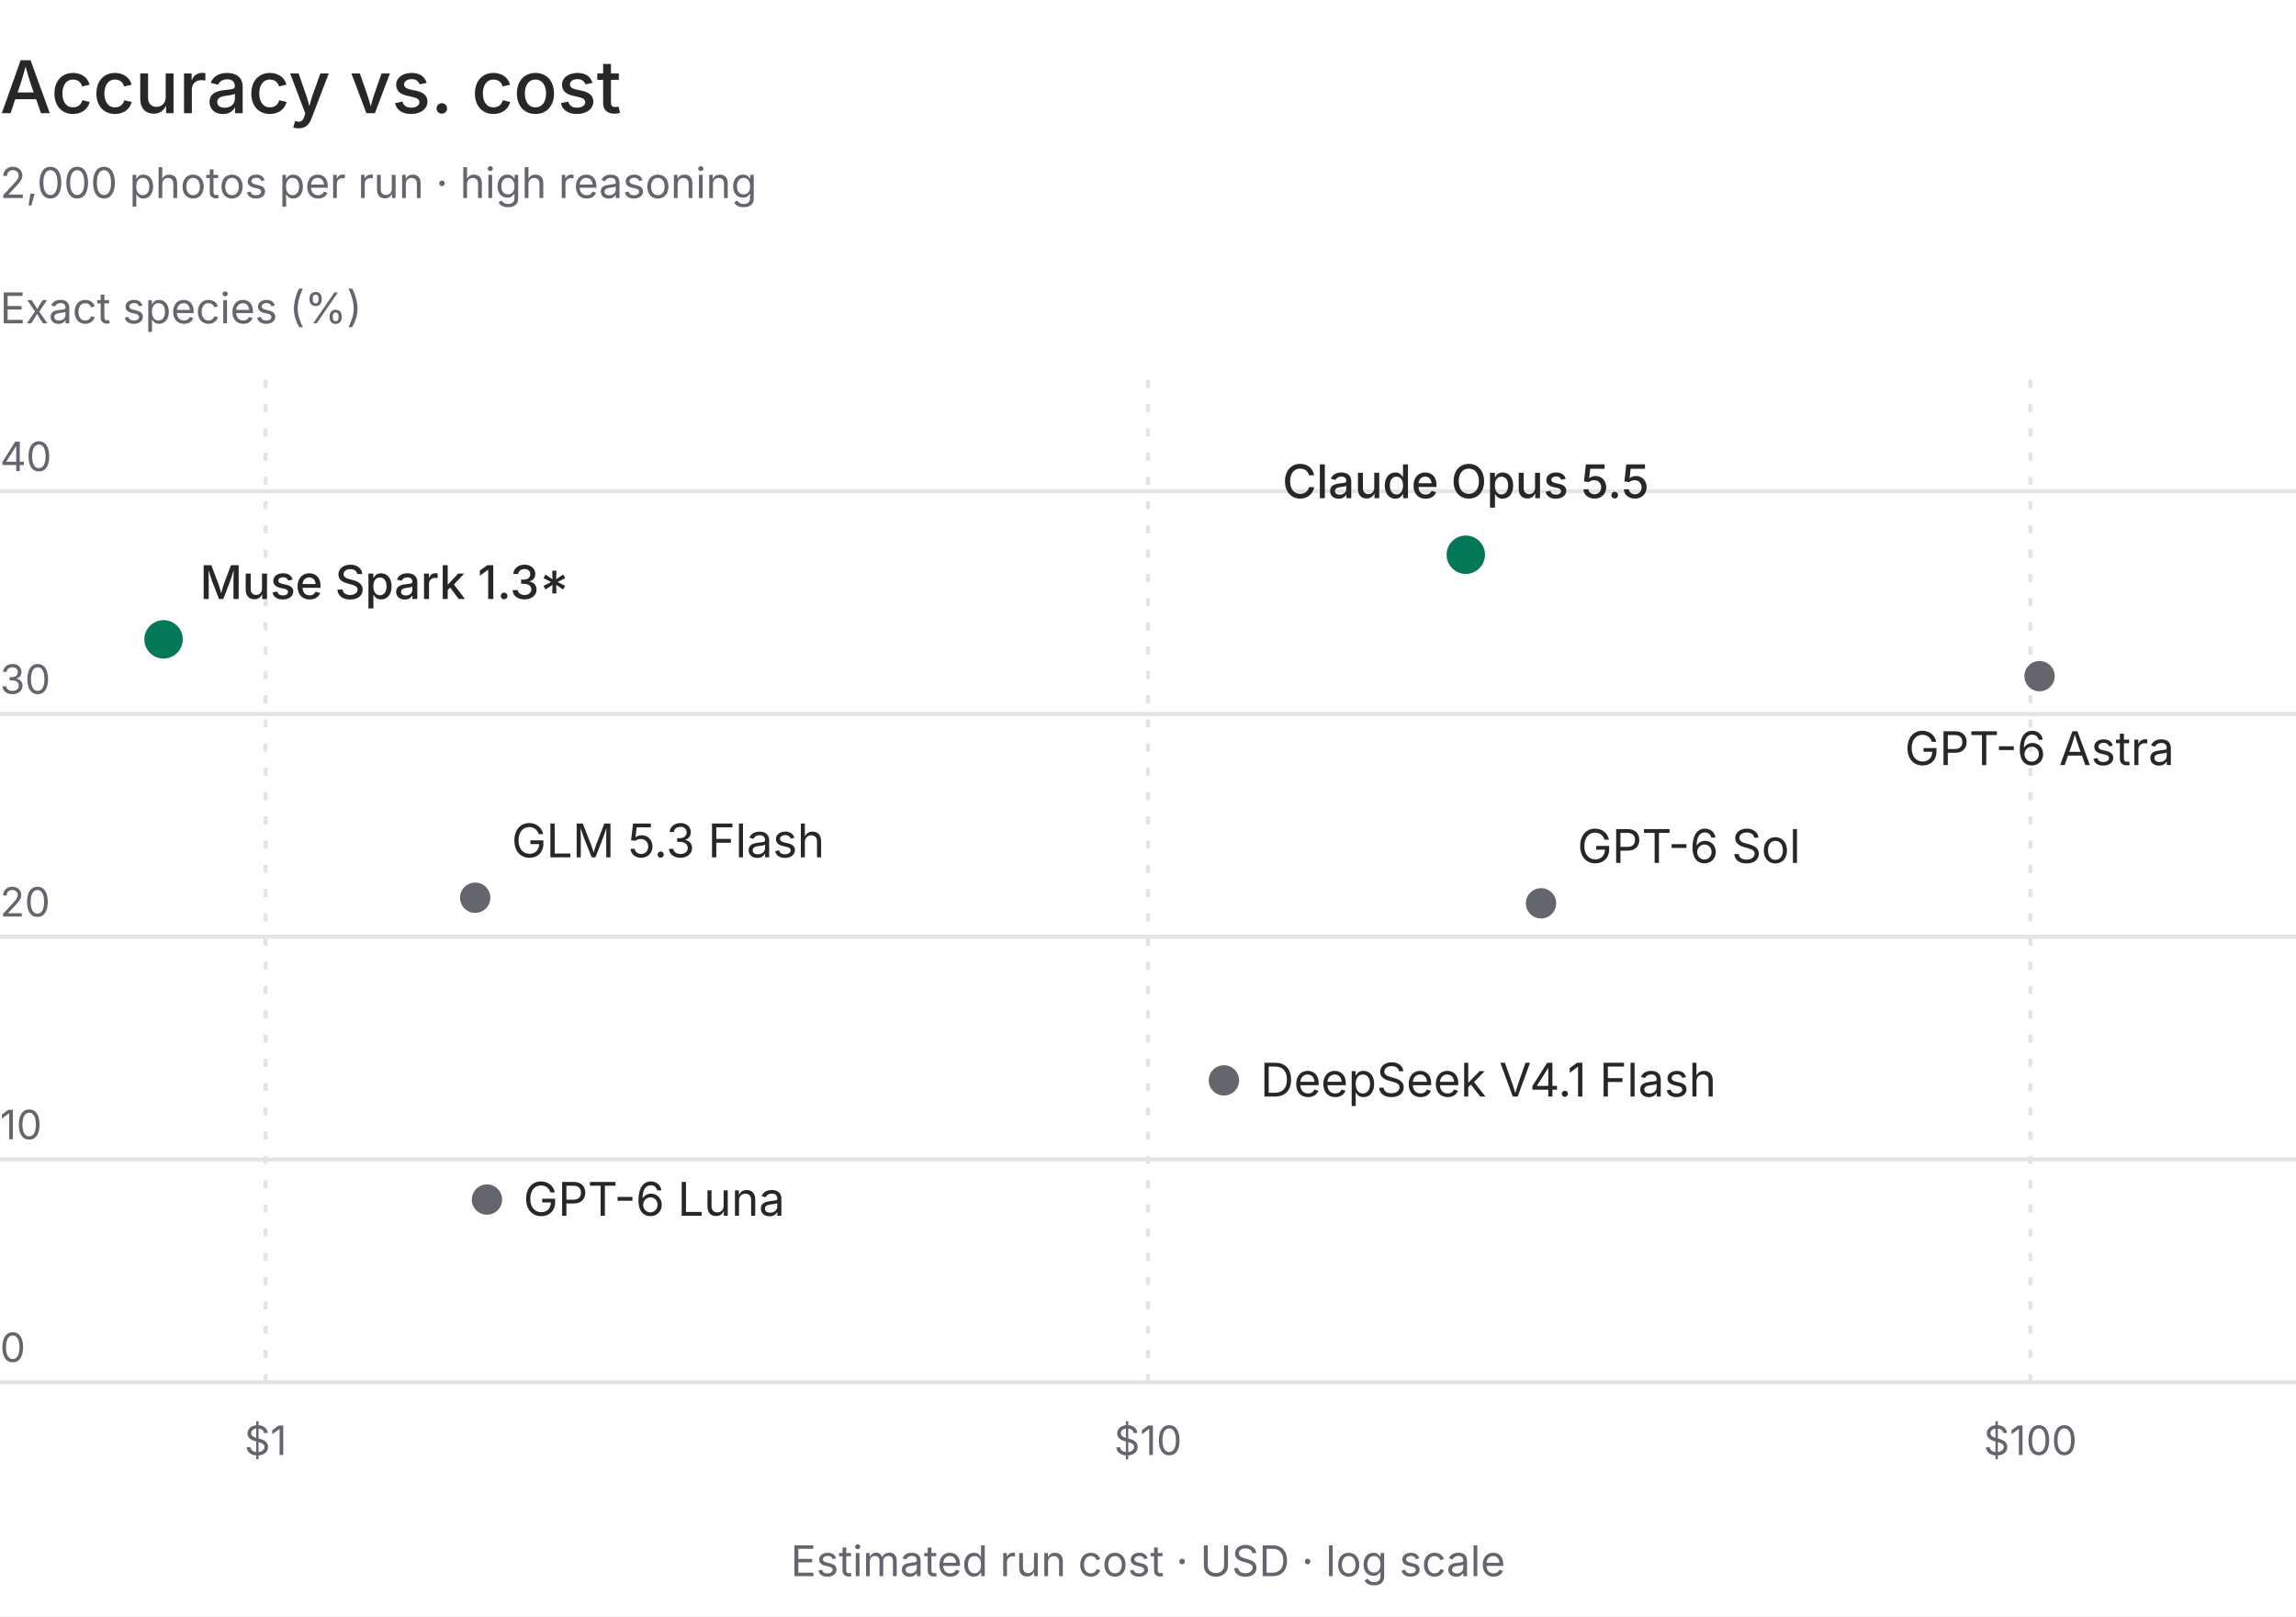
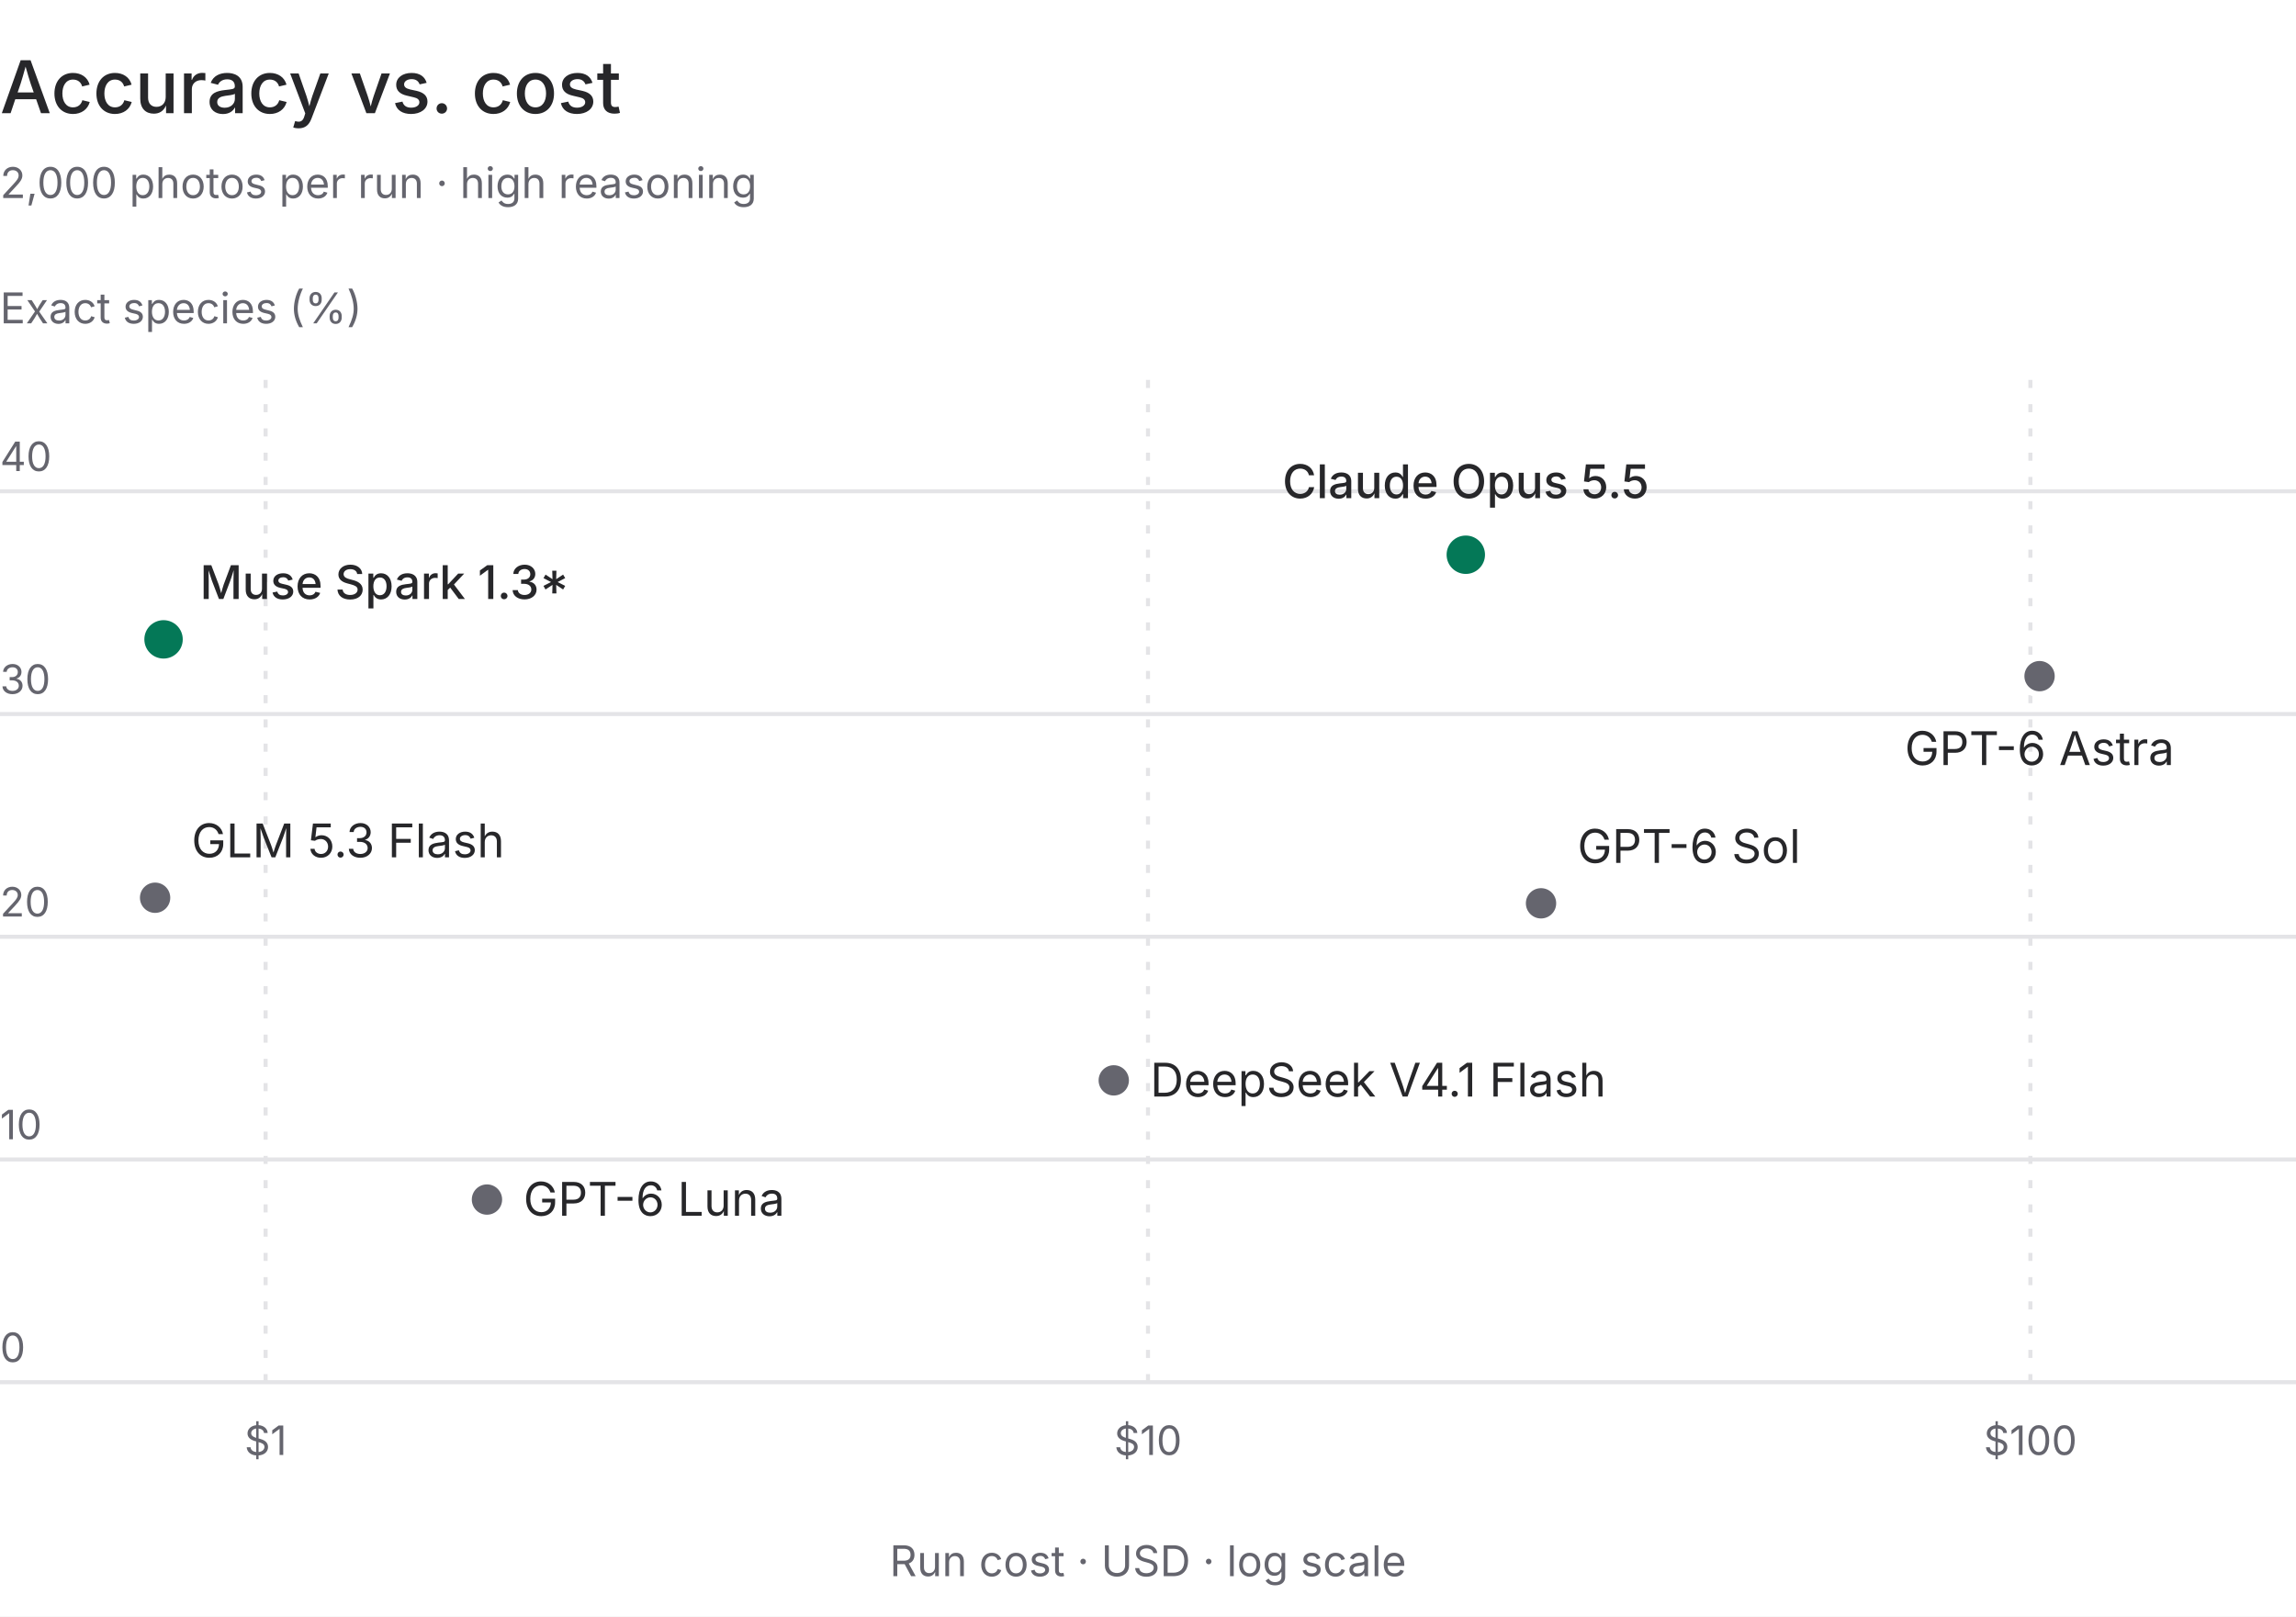
<svg xmlns="http://www.w3.org/2000/svg" width="568" height="400" viewBox="0 0 568 400" role="img" aria-labelledby="title description">
  <rect width="568" height="400" fill="#ffffff" />
  <text x="0" y="28" fill="#27272a" font-family="Inter, ui-sans-serif, system-ui, sans-serif" font-size="18" font-weight="500" text-anchor="start">Accuracy vs. cost</text>
  <text x="0" y="49" fill="#65656e" font-family="Inter, ui-sans-serif, system-ui, sans-serif" font-size="10.5" font-weight="400" text-anchor="start">2,000 photos per run · high reasoning</text>
  <text x="0" y="80" fill="#65656e" font-family="Inter, ui-sans-serif, system-ui, sans-serif" font-size="10.5" font-weight="400" text-anchor="start">Exact species (%)</text>
  <line x1="0" y1="342.00" x2="568" y2="342.00" stroke="#e4e4e7" />
  <text x="0" y="337.0" fill="#65656e" font-family="Inter, ui-sans-serif, system-ui, sans-serif" font-size="10" font-weight="400" text-anchor="start">0</text>
  <line x1="0" y1="286.89" x2="568" y2="286.89" stroke="#e4e4e7" />
  <text x="0" y="281.889" fill="#65656e" font-family="Inter, ui-sans-serif, system-ui, sans-serif" font-size="10" font-weight="400" text-anchor="start">10</text>
  <line x1="0" y1="231.78" x2="568" y2="231.78" stroke="#e4e4e7" />
  <text x="0" y="226.778" fill="#65656e" font-family="Inter, ui-sans-serif, system-ui, sans-serif" font-size="10" font-weight="400" text-anchor="start">20</text>
  <line x1="0" y1="176.67" x2="568" y2="176.67" stroke="#e4e4e7" />
  <text x="0" y="171.667" fill="#65656e" font-family="Inter, ui-sans-serif, system-ui, sans-serif" font-size="10" font-weight="400" text-anchor="start">30</text>
  <line x1="0" y1="121.56" x2="568" y2="121.56" stroke="#e4e4e7" />
  <text x="0" y="116.556" fill="#65656e" font-family="Inter, ui-sans-serif, system-ui, sans-serif" font-size="10" font-weight="400" text-anchor="start">40</text>
  <line x1="65.71" y1="94" x2="65.71" y2="342" stroke="#e4e4e7" stroke-dasharray="2 4" />
  <text x="65.711" y="360" fill="#65656e" font-family="Inter, ui-sans-serif, system-ui, sans-serif" font-size="10" font-weight="400" text-anchor="middle">$1</text>
  <line x1="284.00" y1="94" x2="284.00" y2="342" stroke="#e4e4e7" stroke-dasharray="2 4" />
  <text x="284.0" y="360" fill="#65656e" font-family="Inter, ui-sans-serif, system-ui, sans-serif" font-size="10" font-weight="400" text-anchor="middle">$10</text>
  <line x1="502.29" y1="94" x2="502.29" y2="342" stroke="#e4e4e7" stroke-dasharray="2 4" />
  <text x="502.289" y="360" fill="#65656e" font-family="Inter, ui-sans-serif, system-ui, sans-serif" font-size="10" font-weight="400" text-anchor="middle">$100</text>
  <circle cx="362.62" cy="137.26" r="5.5" fill="#047857" stroke="#ffffff" stroke-width="1.5" />
  <text x="362.622" y="123.262" fill="#27272a" font-family="Inter, ui-sans-serif, system-ui, sans-serif" font-size="11.5" font-weight="500" text-anchor="middle">Claude Opus 5.5</text>
  <circle cx="40.46" cy="158.20" r="5.5" fill="#047857" stroke="#ffffff" stroke-width="1.5" />
  <text x="49.46" y="148.204" fill="#27272a" font-family="Inter, ui-sans-serif, system-ui, sans-serif" font-size="11.5" font-weight="500" text-anchor="start">Muse Spark 1.3*</text>
  <circle cx="504.56" cy="167.30" r="4.5" fill="#65656e" stroke="#ffffff" stroke-width="1.5" />
  <text x="504.561" y="189.298" fill="#27272a" font-family="Inter, ui-sans-serif, system-ui, sans-serif" font-size="11.5" font-weight="400" text-anchor="middle">GPT-6 Astra</text>
-   <circle cx="117.56" cy="222.13" r="4.5" fill="#65656e" stroke="#ffffff" stroke-width="1.5" />
-   <text x="126.564" y="212.133" fill="#27272a" font-family="Inter, ui-sans-serif, system-ui, sans-serif" font-size="11.5" font-weight="400" text-anchor="start">GLM 5.3 Flash</text>
+   <circle cx="38.37" cy="222.13" r="4.5" fill="#65656e" stroke="#ffffff" stroke-width="1.5" />
+   <text x="47.367" y="212.133" fill="#27272a" font-family="Inter, ui-sans-serif, system-ui, sans-serif" font-size="11.5" font-weight="400" text-anchor="start">GLM 5.3 Flash</text>
  <circle cx="381.23" cy="223.51" r="4.5" fill="#65656e" stroke="#ffffff" stroke-width="1.5" />
  <text x="390.228" y="213.511" fill="#27272a" font-family="Inter, ui-sans-serif, system-ui, sans-serif" font-size="11.5" font-weight="400" text-anchor="start">GPT-6 Sol</text>
-   <circle cx="302.78" cy="267.32" r="4.5" fill="#65656e" stroke="#ffffff" stroke-width="1.5" />
-   <text x="311.784" y="271.324" fill="#27272a" font-family="Inter, ui-sans-serif, system-ui, sans-serif" font-size="11.5" font-weight="400" text-anchor="start">DeepSeek V4.1 Flash</text>
+   <circle cx="275.53" cy="267.32" r="4.5" fill="#65656e" stroke="#ffffff" stroke-width="1.5" />
+   <text x="284.535" y="271.324" fill="#27272a" font-family="Inter, ui-sans-serif, system-ui, sans-serif" font-size="11.5" font-weight="400" text-anchor="start">DeepSeek V4.1 Flash</text>
  <circle cx="120.47" cy="296.81" r="4.5" fill="#65656e" stroke="#ffffff" stroke-width="1.5" />
  <text x="129.467" y="300.809" fill="#27272a" font-family="Inter, ui-sans-serif, system-ui, sans-serif" font-size="11.5" font-weight="400" text-anchor="start">GPT-6 Luna</text>
-   <text x="284.0" y="390" fill="#65656e" font-family="Inter, ui-sans-serif, system-ui, sans-serif" font-size="10.5" font-weight="400" text-anchor="middle">Estimated run cost · USD · log scale</text>
+   <text x="284.0" y="390" fill="#65656e" font-family="Inter, ui-sans-serif, system-ui, sans-serif" font-size="10.5" font-weight="400" text-anchor="middle">Run cost · USD · log scale</text>
</svg>
